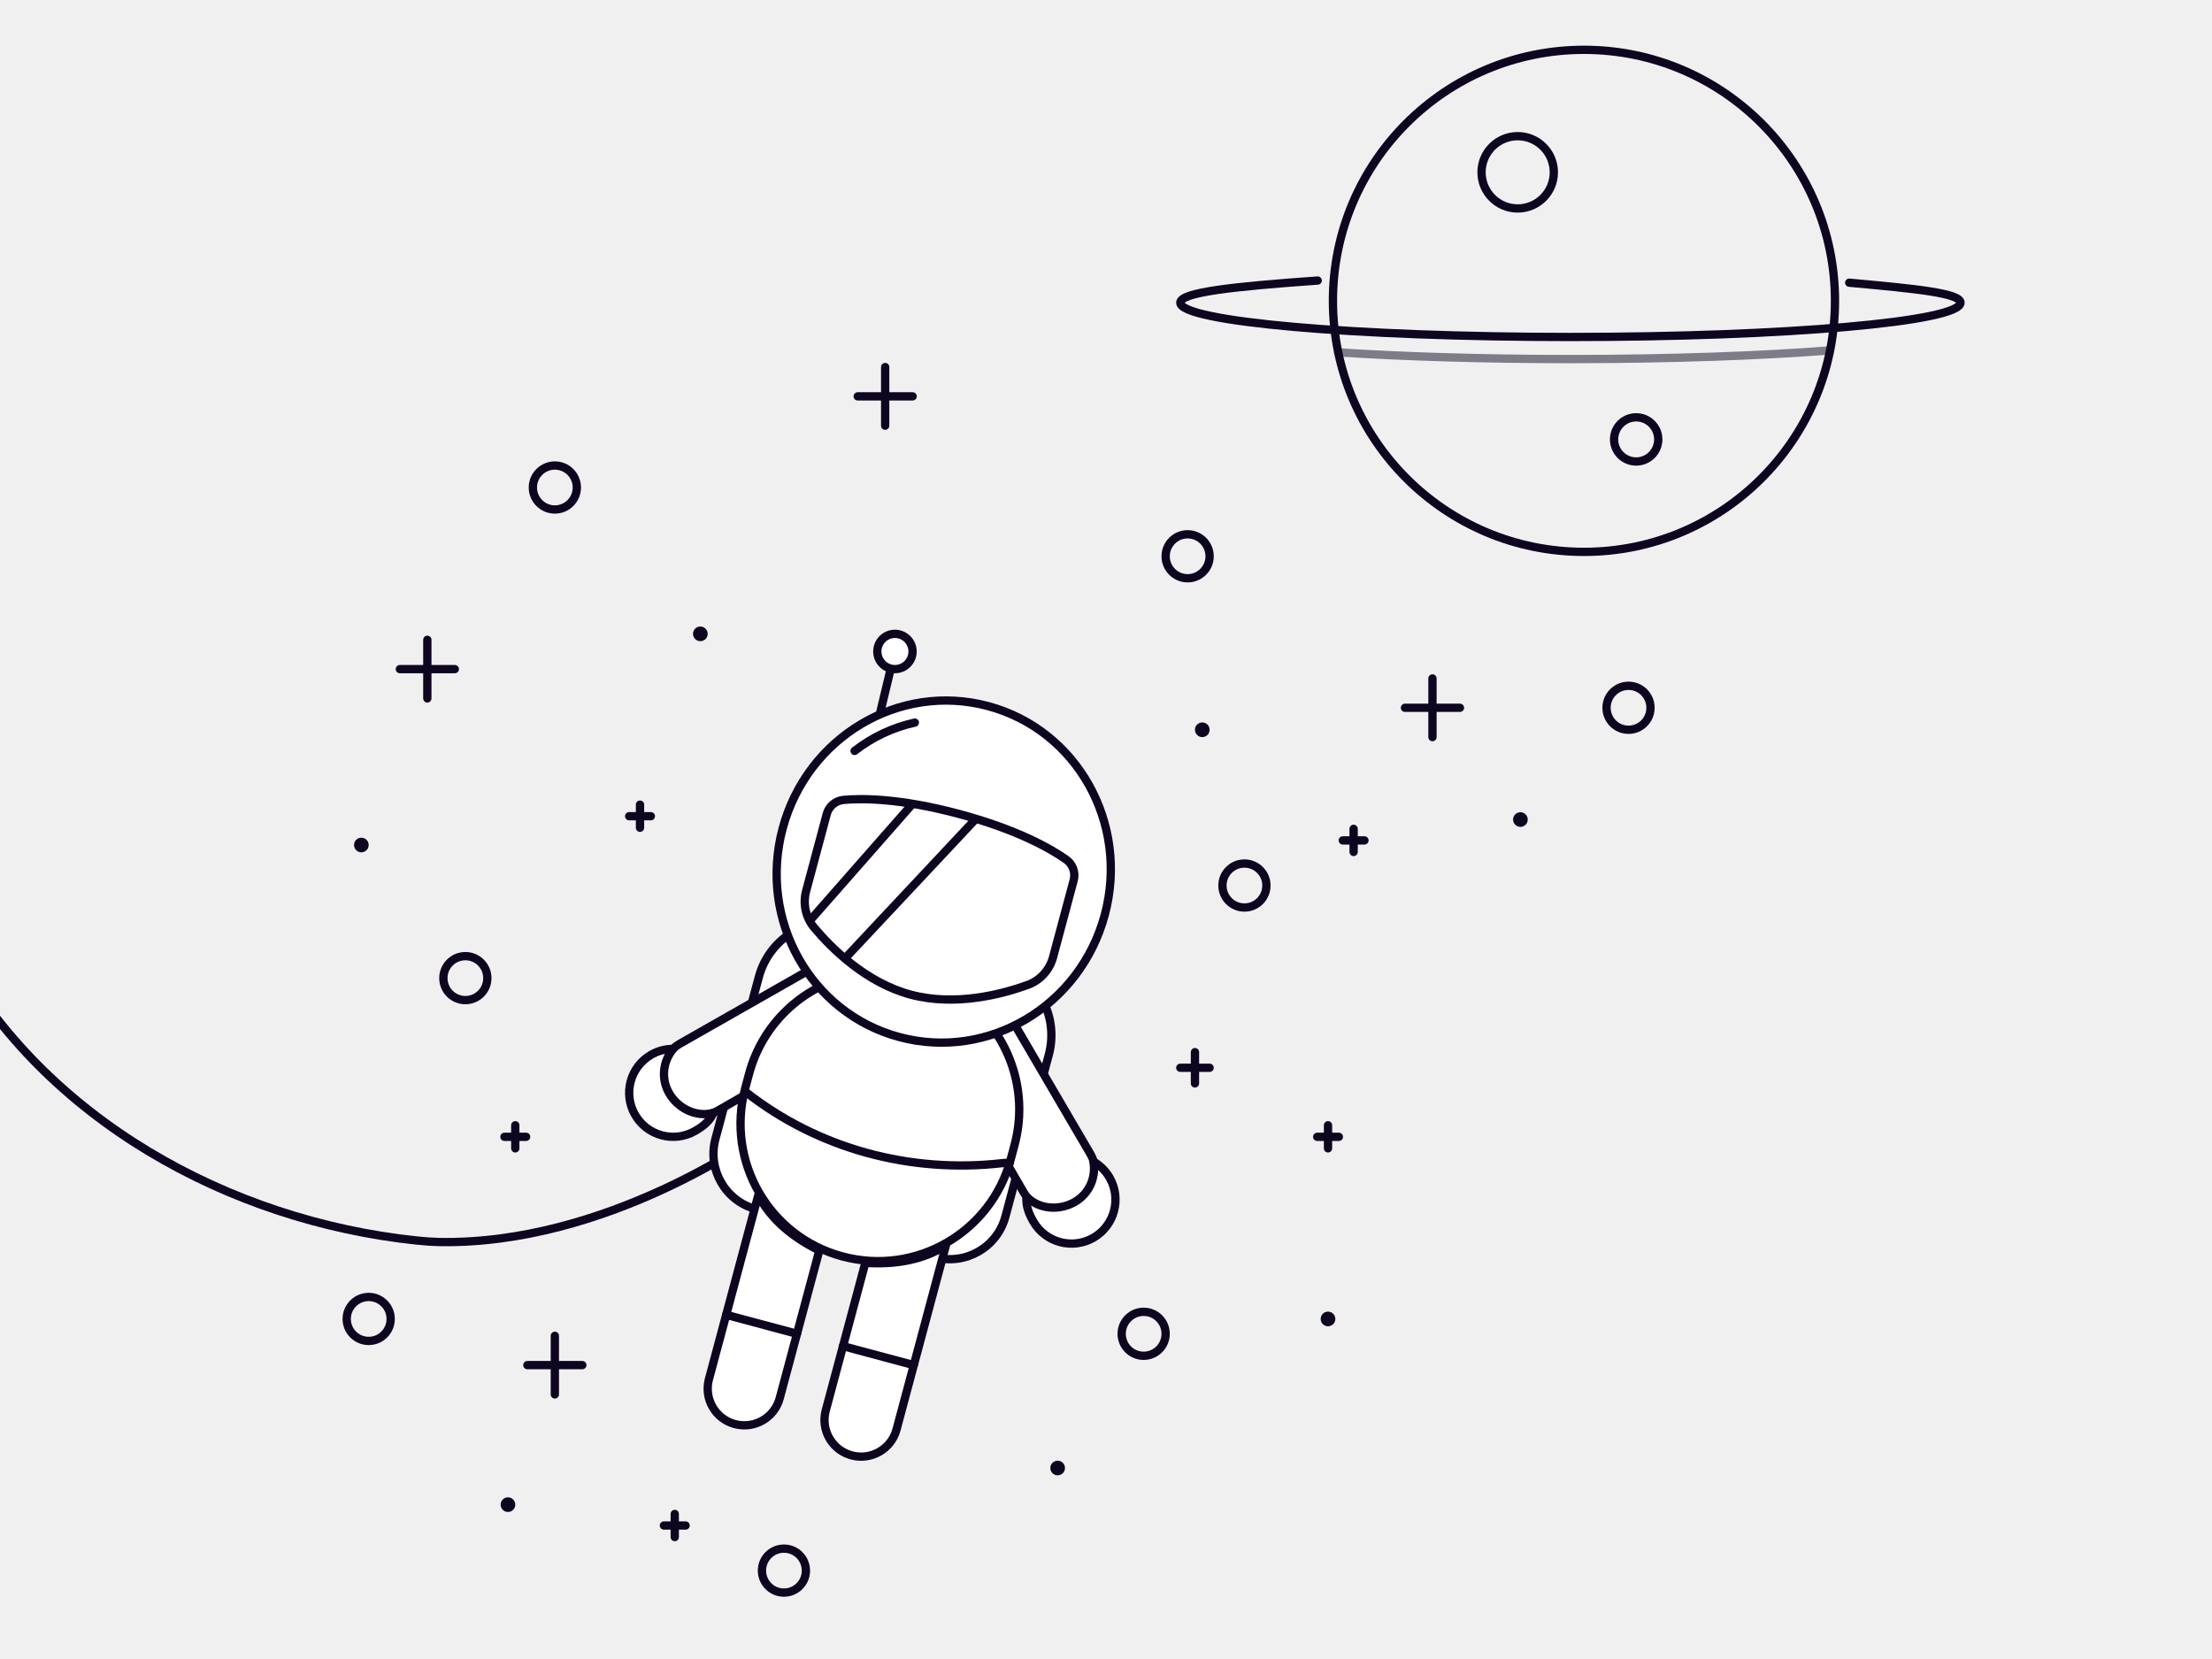
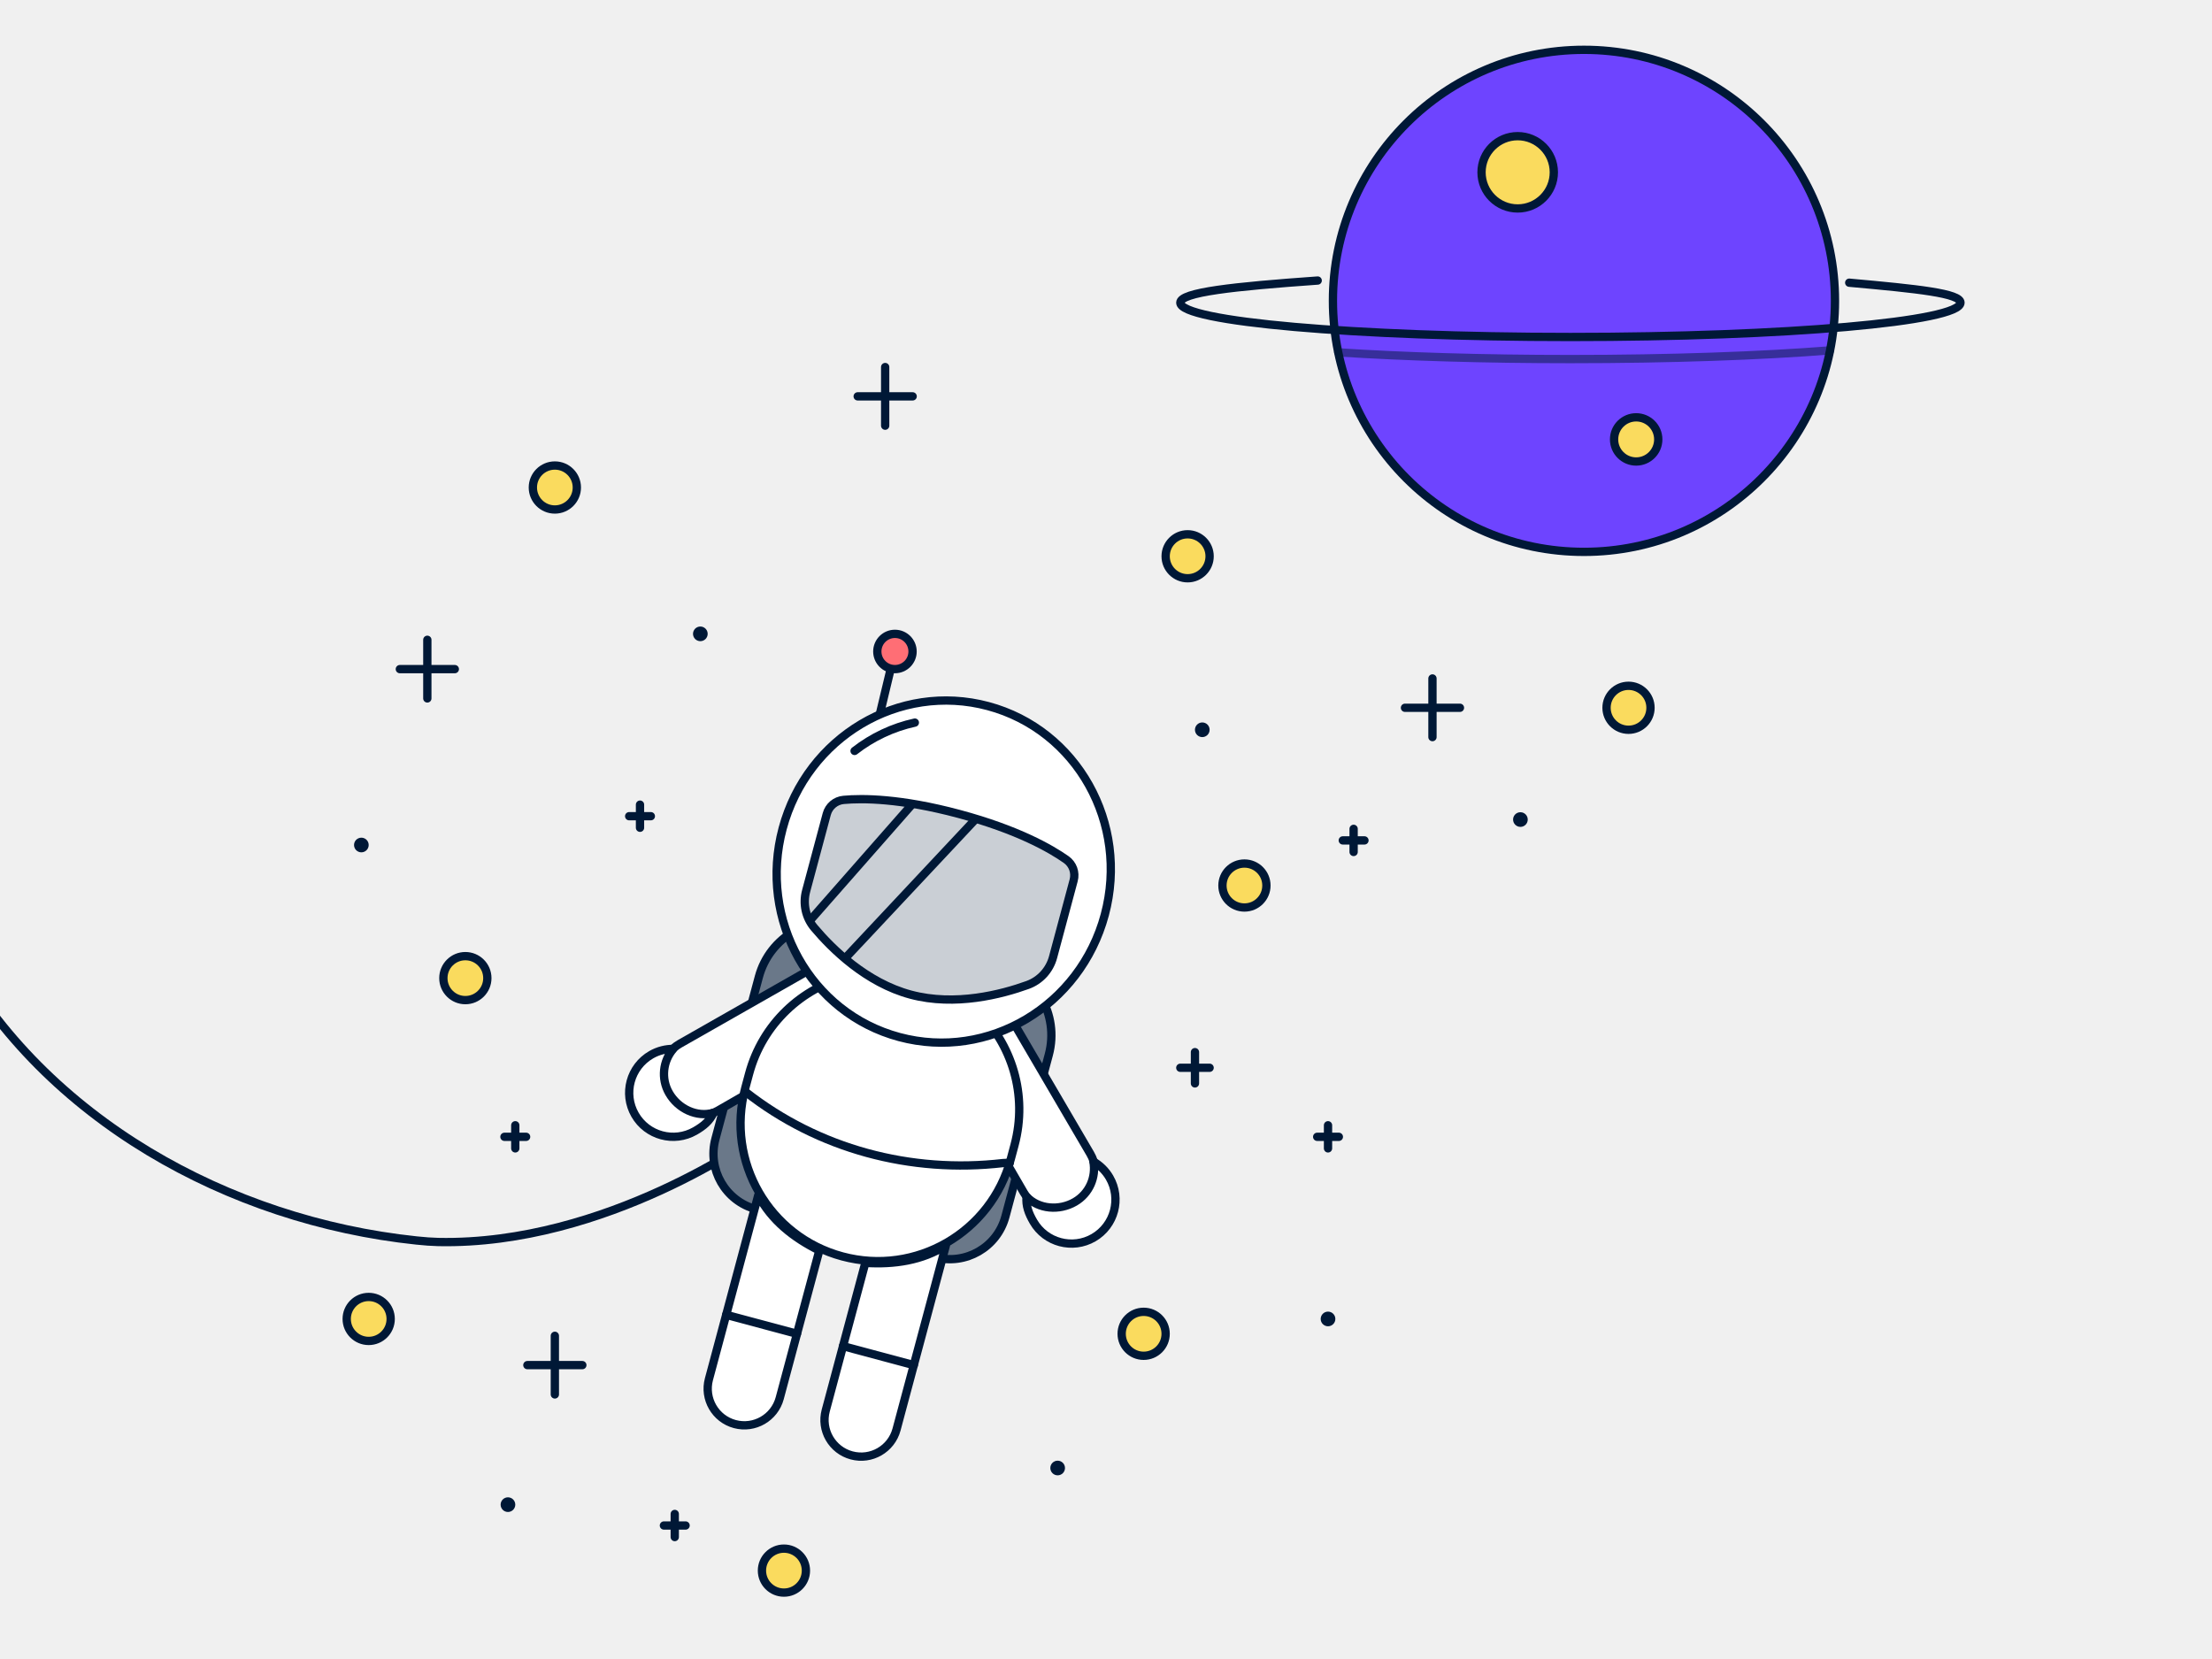
<svg xmlns="http://www.w3.org/2000/svg" version="1.1" viewBox="0 0 800 600">
  <g>
    <defs>
      <clipPath id="GlassClip">
        <path d="M380.857,346.164c-1.247,4.651-4.668,8.421-9.196,10.06c-9.332,3.377-26.2,7.817-42.301,3.5                   s-28.485-16.599-34.877-24.192c-3.101-3.684-4.177-8.66-2.93-13.311l7.453-27.798c0.756-2.82,3.181-4.868,6.088-5.13                   c6.755-0.61,20.546-0.608,41.785,5.087s33.181,12.591,38.725,16.498c2.387,1.682,3.461,4.668,2.705,7.488L380.857,346.164z" />
      </clipPath>
      <clipPath id="cordClip">
        <rect width="800" height="600" />
      </clipPath>
    </defs>
    <g id="planet">
-       <circle fill="none" stroke="#0E0620" stroke-width="3" stroke-miterlimit="10" cx="572.859" cy="108.803" r="90.788" />
-       <circle id="craterBig" fill="none" stroke="#0E0620" stroke-width="3" stroke-miterlimit="10" cx="548.891" cy="62.319" r="13.074" />
-       <circle id="craterSmall" fill="none" stroke="#0E0620" stroke-width="3" stroke-miterlimit="10" cx="591.743" cy="158.918" r="7.989" />
-       <path id="ring" fill="none" stroke="#0E0620" stroke-width="3" stroke-linecap="round" stroke-miterlimit="10" d="               M476.562,101.461c-30.404,2.164-49.691,4.221-49.691,8.007c0,6.853,63.166,12.408,141.085,12.408s141.085-5.555,141.085-12.408               c0-3.378-15.347-4.988-40.243-7.225" />
-       <path id="ringShadow" opacity="0.5" fill="none" stroke="#0E0620" stroke-width="3" stroke-linecap="round" stroke-miterlimit="10" d="               M483.985,127.43c23.462,1.531,52.515,2.436,83.972,2.436c36.069,0,68.978-1.19,93.922-3.149" />
+       <circle fill=" #6e44ff" stroke="#001836" stroke-width="3" stroke-miterlimit="10" cx="572.859" cy="108.803" r="90.788" />
+       <circle id="craterBig" fill="#fadb5e" stroke="#001836" stroke-width="3" stroke-miterlimit="10" cx="548.891" cy="62.319" r="13.074" />
+       <circle id="craterSmall" fill="#fadb5e" stroke="#001836" stroke-width="3" stroke-miterlimit="10" cx="591.743" cy="158.918" r="7.989" />
+       <path id="ring" fill="none" stroke="#001836" stroke-width="3" stroke-linecap="round" stroke-miterlimit="10" d="               M476.562,101.461c-30.404,2.164-49.691,4.221-49.691,8.007c0,6.853,63.166,12.408,141.085,12.408s141.085-5.555,141.085-12.408               c0-3.378-15.347-4.988-40.243-7.225" />
+       <path id="ringShadow" opacity="0.5" fill="none" stroke="#001836" stroke-width="3" stroke-linecap="round" stroke-miterlimit="10" d="               M483.985,127.43c23.462,1.531,52.515,2.436,83.972,2.436c36.069,0,68.978-1.19,93.922-3.149" />
    </g>
    <g id="stars">
      <g id="starsBig">
        <g>
-           <line fill="none" stroke="#0E0620" stroke-width="3" stroke-linecap="round" stroke-miterlimit="10" x1="518.07" y1="245.375" x2="518.07" y2="266.581" />
-           <line fill="none" stroke="#0E0620" stroke-width="3" stroke-linecap="round" stroke-miterlimit="10" x1="508.129" y1="255.978" x2="528.01" y2="255.978" />
+           <line fill="none" stroke="#001836" stroke-width="3" stroke-linecap="round" stroke-miterlimit="10" x1="518.07" y1="245.375" x2="518.07" y2="266.581" />
+           <line fill="none" stroke="#001836" stroke-width="3" stroke-linecap="round" stroke-miterlimit="10" x1="508.129" y1="255.978" x2="528.01" y2="255.978" />
        </g>
        <g>
-           <line fill="none" stroke="#0E0620" stroke-width="3" stroke-linecap="round" stroke-miterlimit="10" x1="154.55" y1="231.391" x2="154.55" y2="252.598" />
-           <line fill="none" stroke="#0E0620" stroke-width="3" stroke-linecap="round" stroke-miterlimit="10" x1="144.609" y1="241.995" x2="164.49" y2="241.995" />
+           <line fill="none" stroke="#001836" stroke-width="3" stroke-linecap="round" stroke-miterlimit="10" x1="154.55" y1="231.391" x2="154.55" y2="252.598" />
+           <line fill="none" stroke="#001836" stroke-width="3" stroke-linecap="round" stroke-miterlimit="10" x1="144.609" y1="241.995" x2="164.49" y2="241.995" />
        </g>
        <g>
-           <line fill="none" stroke="#0E0620" stroke-width="3" stroke-linecap="round" stroke-miterlimit="10" x1="320.135" y1="132.746" x2="320.135" y2="153.952" />
-           <line fill="none" stroke="#0E0620" stroke-width="3" stroke-linecap="round" stroke-miterlimit="10" x1="310.194" y1="143.349" x2="330.075" y2="143.349" />
+           <line fill="none" stroke="#001836" stroke-width="3" stroke-linecap="round" stroke-miterlimit="10" x1="320.135" y1="132.746" x2="320.135" y2="153.952" />
+           <line fill="none" stroke="#001836" stroke-width="3" stroke-linecap="round" stroke-miterlimit="10" x1="310.194" y1="143.349" x2="330.075" y2="143.349" />
        </g>
        <g>
-           <line fill="none" stroke="#0E0620" stroke-width="3" stroke-linecap="round" stroke-miterlimit="10" x1="200.67" y1="483.11" x2="200.67" y2="504.316" />
-           <line fill="none" stroke="#0E0620" stroke-width="3" stroke-linecap="round" stroke-miterlimit="10" x1="210.611" y1="493.713" x2="190.73" y2="493.713" />
+           <line fill="none" stroke="#001836" stroke-width="3" stroke-linecap="round" stroke-miterlimit="10" x1="200.67" y1="483.11" x2="200.67" y2="504.316" />
+           <line fill="none" stroke="#001836" stroke-width="3" stroke-linecap="round" stroke-miterlimit="10" x1="210.611" y1="493.713" x2="190.73" y2="493.713" />
        </g>
      </g>
      <g id="starsSmall">
        <g>
-           <line fill="none" stroke="#0E0620" stroke-width="3" stroke-linecap="round" stroke-miterlimit="10" x1="432.173" y1="380.52" x2="432.173" y2="391.83" />
-           <line fill="none" stroke="#0E0620" stroke-width="3" stroke-linecap="round" stroke-miterlimit="10" x1="426.871" y1="386.175" x2="437.474" y2="386.175" />
+           <line fill="none" stroke="#001836" stroke-width="3" stroke-linecap="round" stroke-miterlimit="10" x1="432.173" y1="380.52" x2="432.173" y2="391.83" />
+           <line fill="none" stroke="#001836" stroke-width="3" stroke-linecap="round" stroke-miterlimit="10" x1="426.871" y1="386.175" x2="437.474" y2="386.175" />
        </g>
        <g>
-           <line fill="none" stroke="#0E0620" stroke-width="3" stroke-linecap="round" stroke-miterlimit="10" x1="489.555" y1="299.765" x2="489.555" y2="308.124" />
-           <line fill="none" stroke="#0E0620" stroke-width="3" stroke-linecap="round" stroke-miterlimit="10" x1="485.636" y1="303.945" x2="493.473" y2="303.945" />
+           <line fill="none" stroke="#001836" stroke-width="3" stroke-linecap="round" stroke-miterlimit="10" x1="489.555" y1="299.765" x2="489.555" y2="308.124" />
+           <line fill="none" stroke="#001836" stroke-width="3" stroke-linecap="round" stroke-miterlimit="10" x1="485.636" y1="303.945" x2="493.473" y2="303.945" />
        </g>
        <g>
-           <line fill="none" stroke="#0E0620" stroke-width="3" stroke-linecap="round" stroke-miterlimit="10" x1="231.468" y1="291.009" x2="231.468" y2="299.369" />
-           <line fill="none" stroke="#0E0620" stroke-width="3" stroke-linecap="round" stroke-miterlimit="10" x1="227.55" y1="295.189" x2="235.387" y2="295.189" />
+           <line fill="none" stroke="#001836" stroke-width="3" stroke-linecap="round" stroke-miterlimit="10" x1="231.468" y1="291.009" x2="231.468" y2="299.369" />
+           <line fill="none" stroke="#001836" stroke-width="3" stroke-linecap="round" stroke-miterlimit="10" x1="227.55" y1="295.189" x2="235.387" y2="295.189" />
        </g>
        <g>
-           <line fill="none" stroke="#0E0620" stroke-width="3" stroke-linecap="round" stroke-miterlimit="10" x1="244.032" y1="547.539" x2="244.032" y2="555.898" />
-           <line fill="none" stroke="#0E0620" stroke-width="3" stroke-linecap="round" stroke-miterlimit="10" x1="247.95" y1="551.719" x2="240.113" y2="551.719" />
+           <line fill="none" stroke="#001836" stroke-width="3" stroke-linecap="round" stroke-miterlimit="10" x1="244.032" y1="547.539" x2="244.032" y2="555.898" />
+           <line fill="none" stroke="#001836" stroke-width="3" stroke-linecap="round" stroke-miterlimit="10" x1="247.95" y1="551.719" x2="240.113" y2="551.719" />
        </g>
        <g>
-           <line fill="none" stroke="#0E0620" stroke-width="3" stroke-linecap="round" stroke-miterlimit="10" x1="186.359" y1="406.967" x2="186.359" y2="415.326" />
-           <line fill="none" stroke="#0E0620" stroke-width="3" stroke-linecap="round" stroke-miterlimit="10" x1="190.277" y1="411.146" x2="182.44" y2="411.146" />
+           <line fill="none" stroke="#001836" stroke-width="3" stroke-linecap="round" stroke-miterlimit="10" x1="186.359" y1="406.967" x2="186.359" y2="415.326" />
+           <line fill="none" stroke="#001836" stroke-width="3" stroke-linecap="round" stroke-miterlimit="10" x1="190.277" y1="411.146" x2="182.44" y2="411.146" />
        </g>
        <g>
-           <line fill="none" stroke="#0E0620" stroke-width="3" stroke-linecap="round" stroke-miterlimit="10" x1="480.296" y1="406.967" x2="480.296" y2="415.326" />
-           <line fill="none" stroke="#0E0620" stroke-width="3" stroke-linecap="round" stroke-miterlimit="10" x1="484.215" y1="411.146" x2="476.378" y2="411.146" />
+           <line fill="none" stroke="#001836" stroke-width="3" stroke-linecap="round" stroke-miterlimit="10" x1="480.296" y1="406.967" x2="480.296" y2="415.326" />
+           <line fill="none" stroke="#001836" stroke-width="3" stroke-linecap="round" stroke-miterlimit="10" x1="484.215" y1="411.146" x2="476.378" y2="411.146" />
        </g>
      </g>
      <g id="circlesBig">
-         <circle fill="none" stroke="#0E0620" stroke-width="3" stroke-linecap="round" stroke-miterlimit="10" cx="588.977" cy="255.978" r="7.952" />
-         <circle fill="none" stroke="#0E0620" stroke-width="3" stroke-linecap="round" stroke-miterlimit="10" cx="450.066" cy="320.259" r="7.952" />
-         <circle fill="none" stroke="#0E0620" stroke-width="3" stroke-linecap="round" stroke-miterlimit="10" cx="168.303" cy="353.753" r="7.952" />
-         <circle fill="none" stroke="#0E0620" stroke-width="3" stroke-linecap="round" stroke-miterlimit="10" cx="429.522" cy="201.185" r="7.952" />
-         <circle fill="none" stroke="#0E0620" stroke-width="3" stroke-linecap="round" stroke-miterlimit="10" cx="200.67" cy="176.313" r="7.952" />
-         <circle fill="none" stroke="#0E0620" stroke-width="3" stroke-linecap="round" stroke-miterlimit="10" cx="133.343" cy="477.014" r="7.952" />
-         <circle fill="none" stroke="#0E0620" stroke-width="3" stroke-linecap="round" stroke-miterlimit="10" cx="283.521" cy="568.033" r="7.952" />
-         <circle fill="none" stroke="#0E0620" stroke-width="3" stroke-linecap="round" stroke-miterlimit="10" cx="413.618" cy="482.387" r="7.952" />
+         <circle fill=" #fadb5e" stroke="#001836" stroke-width="3" stroke-linecap="round" stroke-miterlimit="10" cx="588.977" cy="255.978" r="7.952" />
+         <circle fill="#fadb5e" stroke="#001836" stroke-width="3" stroke-linecap="round" stroke-miterlimit="10" cx="450.066" cy="320.259" r="7.952" />
+         <circle fill=" #fadb5e" stroke="#001836" stroke-width="3" stroke-linecap="round" stroke-miterlimit="10" cx="168.303" cy="353.753" r="7.952" />
+         <circle fill="#fadb5e" stroke="#001836" stroke-width="3" stroke-linecap="round" stroke-miterlimit="10" cx="429.522" cy="201.185" r="7.952" />
+         <circle fill=" #fadb5e" stroke="#001836" stroke-width="3" stroke-linecap="round" stroke-miterlimit="10" cx="200.67" cy="176.313" r="7.952" />
+         <circle fill="#fadb5e" stroke="#001836" stroke-width="3" stroke-linecap="round" stroke-miterlimit="10" cx="133.343" cy="477.014" r="7.952" />
+         <circle fill=" #fadb5e" stroke="#001836" stroke-width="3" stroke-linecap="round" stroke-miterlimit="10" cx="283.521" cy="568.033" r="7.952" />
+         <circle fill="#fadb5e" stroke="#001836" stroke-width="3" stroke-linecap="round" stroke-miterlimit="10" cx="413.618" cy="482.387" r="7.952" />
      </g>
      <g id="circlesSmall">
-         <circle fill="#0E0620" cx="549.879" cy="296.402" r="2.651" />
-         <circle fill="#0E0620" cx="253.29" cy="229.24" r="2.651" />
-         <circle fill="#0E0620" cx="434.824" cy="263.931" r="2.651" />
-         <circle fill="#0E0620" cx="183.708" cy="544.176" r="2.651" />
-         <circle fill="#0E0620" cx="382.515" cy="530.923" r="2.651" />
-         <circle fill="#0E0620" cx="130.693" cy="305.608" r="2.651" />
-         <circle fill="#0E0620" cx="480.296" cy="477.014" r="2.651" />
+         <circle fill="#001836" cx="549.879" cy="296.402" r="2.651" />
+         <circle fill="#001836" cx="253.29" cy="229.24" r="2.651" />
+         <circle fill="#001836" cx="434.824" cy="263.931" r="2.651" />
+         <circle fill="#001836" cx="183.708" cy="544.176" r="2.651" />
+         <circle fill="#001836" cx="382.515" cy="530.923" r="2.651" />
+         <circle fill="#001836" cx="130.693" cy="305.608" r="2.651" />
+         <circle fill="#001836" cx="480.296" cy="477.014" r="2.651" />
      </g>
    </g>
    <g id="spaceman" clip-path="url(cordClip)">
-       <path id="cord" fill="none" stroke="#0E0620" stroke-width="3" stroke-linecap="round" stroke-linejoin="round" stroke-miterlimit="10" d="               M273.813,410.969c0,0-54.527,39.501-115.34,38.218c-2.28-0.048-4.926-0.241-7.841-0.548               c-68.038-7.178-134.288-43.963-167.33-103.87c-0.908-1.646-1.793-3.3-2.654-4.964c-18.395-35.511-37.259-83.385-32.075-118.817" />
-       <path id="backpack" fill="#FFFFFF" stroke="#0E0620" stroke-width="3" stroke-linecap="round" stroke-linejoin="round" stroke-miterlimit="10" d="               M338.164,454.689l-64.726-17.353c-11.086-2.972-17.664-14.369-14.692-25.455l15.694-58.537               c3.889-14.504,18.799-23.11,33.303-19.221l52.349,14.035c14.504,3.889,23.11,18.799,19.221,33.303l-15.694,58.537               C360.647,451.083,349.251,457.661,338.164,454.689z" />
+       <path id="cord" fill="none" stroke="#001836" stroke-width="3" stroke-linecap="round" stroke-linejoin="round" stroke-miterlimit="10" d="               M273.813,410.969c0,0-54.527,39.501-115.34,38.218c-2.28-0.048-4.926-0.241-7.841-0.548               c-68.038-7.178-134.288-43.963-167.33-103.87c-0.908-1.646-1.793-3.3-2.654-4.964c-18.395-35.511-37.259-83.385-32.075-118.817" />
+       <path id="backpack" fill=" #6a7889" stroke="#001836" stroke-width="3" stroke-linecap="round" stroke-linejoin="round" stroke-miterlimit="10" d="               M338.164,454.689l-64.726-17.353c-11.086-2.972-17.664-14.369-14.692-25.455l15.694-58.537               c3.889-14.504,18.799-23.11,33.303-19.221l52.349,14.035c14.504,3.889,23.11,18.799,19.221,33.303l-15.694,58.537               C360.647,451.083,349.251,457.661,338.164,454.689z" />
      <g id="antenna">
-         <line fill="#FFFFFF" stroke="#0E0620" stroke-width="3" stroke-linecap="round" stroke-linejoin="round" stroke-miterlimit="10" x1="323.396" y1="236.625" x2="295.285" y2="353.753" />
-         <circle fill="#FFFFFF" stroke="#0E0620" stroke-width="3" stroke-linecap="round" stroke-linejoin="round" stroke-miterlimit="10" cx="323.666" cy="235.617" r="6.375" />
+         <line fill="#FFFFFF" stroke="#001836" stroke-width="3" stroke-linecap="round" stroke-linejoin="round" stroke-miterlimit="10" x1="323.396" y1="236.625" x2="295.285" y2="353.753" />
+         <circle fill=" #ff6e75" stroke="#001836" stroke-width="3" stroke-linecap="round" stroke-linejoin="round" stroke-miterlimit="10" cx="323.666" cy="235.617" r="6.375" />
      </g>
      <g id="armR">
-         <path fill="#FFFFFF" stroke="#0E0620" stroke-width="3" stroke-linecap="round" stroke-linejoin="round" stroke-miterlimit="10" d="                   M360.633,363.039c1.352,1.061,4.91,5.056,5.824,6.634l27.874,47.634c3.855,6.649,1.59,15.164-5.059,19.02l0,0                   c-6.649,3.855-15.164,1.59-19.02-5.059l-5.603-9.663" />
-         <path fill="#FFFFFF" stroke="#0E0620" stroke-width="3" stroke-linecap="round" stroke-linejoin="round" stroke-miterlimit="10" d="                   M388.762,434.677c5.234-3.039,7.731-8.966,6.678-14.594c2.344,1.343,4.383,3.289,5.837,5.793                   c4.411,7.596,1.829,17.33-5.767,21.741c-7.596,4.411-17.33,1.829-21.741-5.767c-1.754-3.021-2.817-5.818-2.484-9.046                   C375.625,437.355,383.087,437.973,388.762,434.677z" />
+         <path fill="#FFFFFF" stroke="#001836" stroke-width="3" stroke-linecap="round" stroke-linejoin="round" stroke-miterlimit="10" d="                   M360.633,363.039c1.352,1.061,4.91,5.056,5.824,6.634l27.874,47.634c3.855,6.649,1.59,15.164-5.059,19.02l0,0                   c-6.649,3.855-15.164,1.59-19.02-5.059l-5.603-9.663" />
+         <path fill="#FFFFFF" stroke="#001836" stroke-width="3" stroke-linecap="round" stroke-linejoin="round" stroke-miterlimit="10" d="                   M388.762,434.677c5.234-3.039,7.731-8.966,6.678-14.594c2.344,1.343,4.383,3.289,5.837,5.793                   c4.411,7.596,1.829,17.33-5.767,21.741c-7.596,4.411-17.33,1.829-21.741-5.767c-1.754-3.021-2.817-5.818-2.484-9.046                   C375.625,437.355,383.087,437.973,388.762,434.677z" />
      </g>
      <g id="armL">
-         <path fill="#FFFFFF" stroke="#0E0620" stroke-width="3" stroke-linecap="round" stroke-linejoin="round" stroke-miterlimit="10" d="                   M301.301,347.66c-1.702,0.242-5.91,1.627-7.492,2.536l-47.965,27.301c-6.664,3.829-8.963,12.335-5.134,18.999h0                   c3.829,6.664,12.335,8.963,18.999,5.134l9.685-5.564" />
-         <path fill="#FFFFFF" stroke="#0E0620" stroke-width="3" stroke-linecap="round" stroke-linejoin="round" stroke-miterlimit="10" d="                   M241.978,395.324c-3.012-5.25-2.209-11.631,1.518-15.977c-2.701-0.009-5.44,0.656-7.952,2.096                   c-7.619,4.371-10.253,14.09-5.883,21.71c4.371,7.619,14.09,10.253,21.709,5.883c3.03-1.738,5.35-3.628,6.676-6.59                   C252.013,404.214,245.243,401.017,241.978,395.324z" />
+         <path fill="#FFFFFF" stroke="#001836" stroke-width="3" stroke-linecap="round" stroke-linejoin="round" stroke-miterlimit="10" d="                   M301.301,347.66c-1.702,0.242-5.91,1.627-7.492,2.536l-47.965,27.301c-6.664,3.829-8.963,12.335-5.134,18.999h0                   c3.829,6.664,12.335,8.963,18.999,5.134l9.685-5.564" />
+         <path fill="#FFFFFF" stroke="#001836" stroke-width="3" stroke-linecap="round" stroke-linejoin="round" stroke-miterlimit="10" d="                   M241.978,395.324c-3.012-5.25-2.209-11.631,1.518-15.977c-2.701-0.009-5.44,0.656-7.952,2.096                   c-7.619,4.371-10.253,14.09-5.883,21.71c4.371,7.619,14.09,10.253,21.709,5.883c3.03-1.738,5.35-3.628,6.676-6.59                   C252.013,404.214,245.243,401.017,241.978,395.324z" />
      </g>
      <g id="body">
-         <path fill="#FFFFFF" stroke="#0E0620" stroke-width="3" stroke-linecap="round" stroke-linejoin="round" stroke-miterlimit="10" d="                   M353.351,365.387c-7.948,1.263-16.249,0.929-24.48-1.278c-8.232-2.207-15.586-6.07-21.836-11.14                   c-17.004,4.207-31.269,17.289-36.128,35.411l-1.374,5.123c-7.112,26.525,8.617,53.791,35.13,60.899l0,0                   c26.513,7.108,53.771-8.632,60.883-35.158l1.374-5.123C371.778,395.999,365.971,377.536,353.351,365.387z" />
-         <path fill="none" stroke="#0E0620" stroke-width="3" stroke-linecap="round" stroke-linejoin="round" stroke-miterlimit="10" d="                   M269.678,394.912L269.678,394.912c26.3,20.643,59.654,29.585,93.106,25.724l2.419-0.114" />
+         <path fill="#FFFFFF" stroke="#001836" stroke-width="3" stroke-linecap="round" stroke-linejoin="round" stroke-miterlimit="10" d="                   M353.351,365.387c-7.948,1.263-16.249,0.929-24.48-1.278c-8.232-2.207-15.586-6.07-21.836-11.14                   c-17.004,4.207-31.269,17.289-36.128,35.411l-1.374,5.123c-7.112,26.525,8.617,53.791,35.13,60.899l0,0                   c26.513,7.108,53.771-8.632,60.883-35.158l1.374-5.123C371.778,395.999,365.971,377.536,353.351,365.387z" />
+         <path fill="none" stroke="#001836" stroke-width="3" stroke-linecap="round" stroke-linejoin="round" stroke-miterlimit="10" d="                   M269.678,394.912L269.678,394.912c26.3,20.643,59.654,29.585,93.106,25.724l2.419-0.114" />
      </g>
      <g id="legs">
        <g id="legR">
-           <path fill="#FFFFFF" stroke="#0E0620" stroke-width="3" stroke-linecap="round" stroke-linejoin="round" stroke-miterlimit="10" d="                       M312.957,456.734l-14.315,53.395c-1.896,7.07,2.299,14.338,9.37,16.234l0,0c7.07,1.896,14.338-2.299,16.234-9.37l17.838-66.534                       C333.451,455.886,323.526,457.387,312.957,456.734z" />
-           <line fill="none" stroke="#0E0620" stroke-width="3" stroke-linecap="round" stroke-linejoin="round" stroke-miterlimit="10" x1="304.883" y1="486.849" x2="330.487" y2="493.713" />
+           <path fill="#FFFFFF" stroke="#001836" stroke-width="3" stroke-linecap="round" stroke-linejoin="round" stroke-miterlimit="10" d="                       M312.957,456.734l-14.315,53.395c-1.896,7.07,2.299,14.338,9.37,16.234l0,0c7.07,1.896,14.338-2.299,16.234-9.37l17.838-66.534                       C333.451,455.886,323.526,457.387,312.957,456.734z" />
+           <line fill="none" stroke="#001836" stroke-width="3" stroke-linecap="round" stroke-linejoin="round" stroke-miterlimit="10" x1="304.883" y1="486.849" x2="330.487" y2="493.713" />
        </g>
        <g id="legL">
-           <path fill="#FFFFFF" stroke="#0E0620" stroke-width="3" stroke-linecap="round" stroke-linejoin="round" stroke-miterlimit="10" d="                       M296.315,452.273L282,505.667c-1.896,7.07-9.164,11.265-16.234,9.37l0,0c-7.07-1.896-11.265-9.164-9.37-16.234l17.838-66.534                       C278.993,441.286,286.836,447.55,296.315,452.273z" />
-           <line fill="none" stroke="#0E0620" stroke-width="3" stroke-linecap="round" stroke-linejoin="round" stroke-miterlimit="10" x1="262.638" y1="475.522" x2="288.241" y2="482.387" />
+           <path fill="#FFFFFF" stroke="#001836" stroke-width="3" stroke-linecap="round" stroke-linejoin="round" stroke-miterlimit="10" d="                       M296.315,452.273L282,505.667c-1.896,7.07-9.164,11.265-16.234,9.37l0,0c-7.07-1.896-11.265-9.164-9.37-16.234l17.838-66.534                       C278.993,441.286,286.836,447.55,296.315,452.273z" />
+           <line fill="none" stroke="#001836" stroke-width="3" stroke-linecap="round" stroke-linejoin="round" stroke-miterlimit="10" x1="262.638" y1="475.522" x2="288.241" y2="482.387" />
        </g>
      </g>
      <g id="head">
-         <ellipse transform="matrix(0.259 -0.9659 0.9659 0.259 -51.5445 563.2371)" fill="#FFFFFF" stroke="#0E0620" stroke-width="3" stroke-linecap="round" stroke-linejoin="round" stroke-miterlimit="10" cx="341.295" cy="315.211" rx="61.961" ry="60.305" />
-         <path id="headStripe" fill="none" stroke="#0E0620" stroke-width="3" stroke-linecap="round" stroke-linejoin="round" stroke-miterlimit="10" d="                   M330.868,261.338c-7.929,1.72-15.381,5.246-21.799,10.246" />
-         <path fill="#FFFFFF" stroke="#0E0620" stroke-width="3" stroke-linecap="round" stroke-linejoin="round" stroke-miterlimit="10" d="                   M380.857,346.164c-1.247,4.651-4.668,8.421-9.196,10.06c-9.332,3.377-26.2,7.817-42.301,3.5s-28.485-16.599-34.877-24.192                   c-3.101-3.684-4.177-8.66-2.93-13.311l7.453-27.798c0.756-2.82,3.181-4.868,6.088-5.13c6.755-0.61,20.546-0.608,41.785,5.087                   s33.181,12.591,38.725,16.498c2.387,1.682,3.461,4.668,2.705,7.488L380.857,346.164z" />
+         <ellipse transform="matrix(0.259 -0.9659 0.9659 0.259 -51.5445 563.2371)" fill="#FFFFFF" stroke="#001836" stroke-width="3" stroke-linecap="round" stroke-linejoin="round" stroke-miterlimit="10" cx="341.295" cy="315.211" rx="61.961" ry="60.305" />
+         <path id="headStripe" fill="none" stroke="#001836" stroke-width="3" stroke-linecap="round" stroke-linejoin="round" stroke-miterlimit="10" d="                   M330.868,261.338c-7.929,1.72-15.381,5.246-21.799,10.246" />
+         <path fill="#cacfd5" stroke="#001836" stroke-width="3" stroke-linecap="round" stroke-linejoin="round" stroke-miterlimit="10" d="                   M380.857,346.164c-1.247,4.651-4.668,8.421-9.196,10.06c-9.332,3.377-26.2,7.817-42.301,3.5s-28.485-16.599-34.877-24.192                   c-3.101-3.684-4.177-8.66-2.93-13.311l7.453-27.798c0.756-2.82,3.181-4.868,6.088-5.13c6.755-0.61,20.546-0.608,41.785,5.087                   s33.181,12.591,38.725,16.498c2.387,1.682,3.461,4.668,2.705,7.488L380.857,346.164z" />
        <g clip-path="url(#GlassClip)">
-           <polygon id="glassShine" fill="none" stroke="#0E0620" stroke-width="3" stroke-miterlimit="10" points="                       278.436,375.599 383.003,264.076 364.393,251.618 264.807,364.928     " />
+           <polygon id="glassShine" fill="none" stroke="#001836" stroke-width="3" stroke-miterlimit="10" points="                       278.436,375.599 383.003,264.076 364.393,251.618 264.807,364.928     " />
        </g>
      </g>
    </g>
  </g>
</svg>
